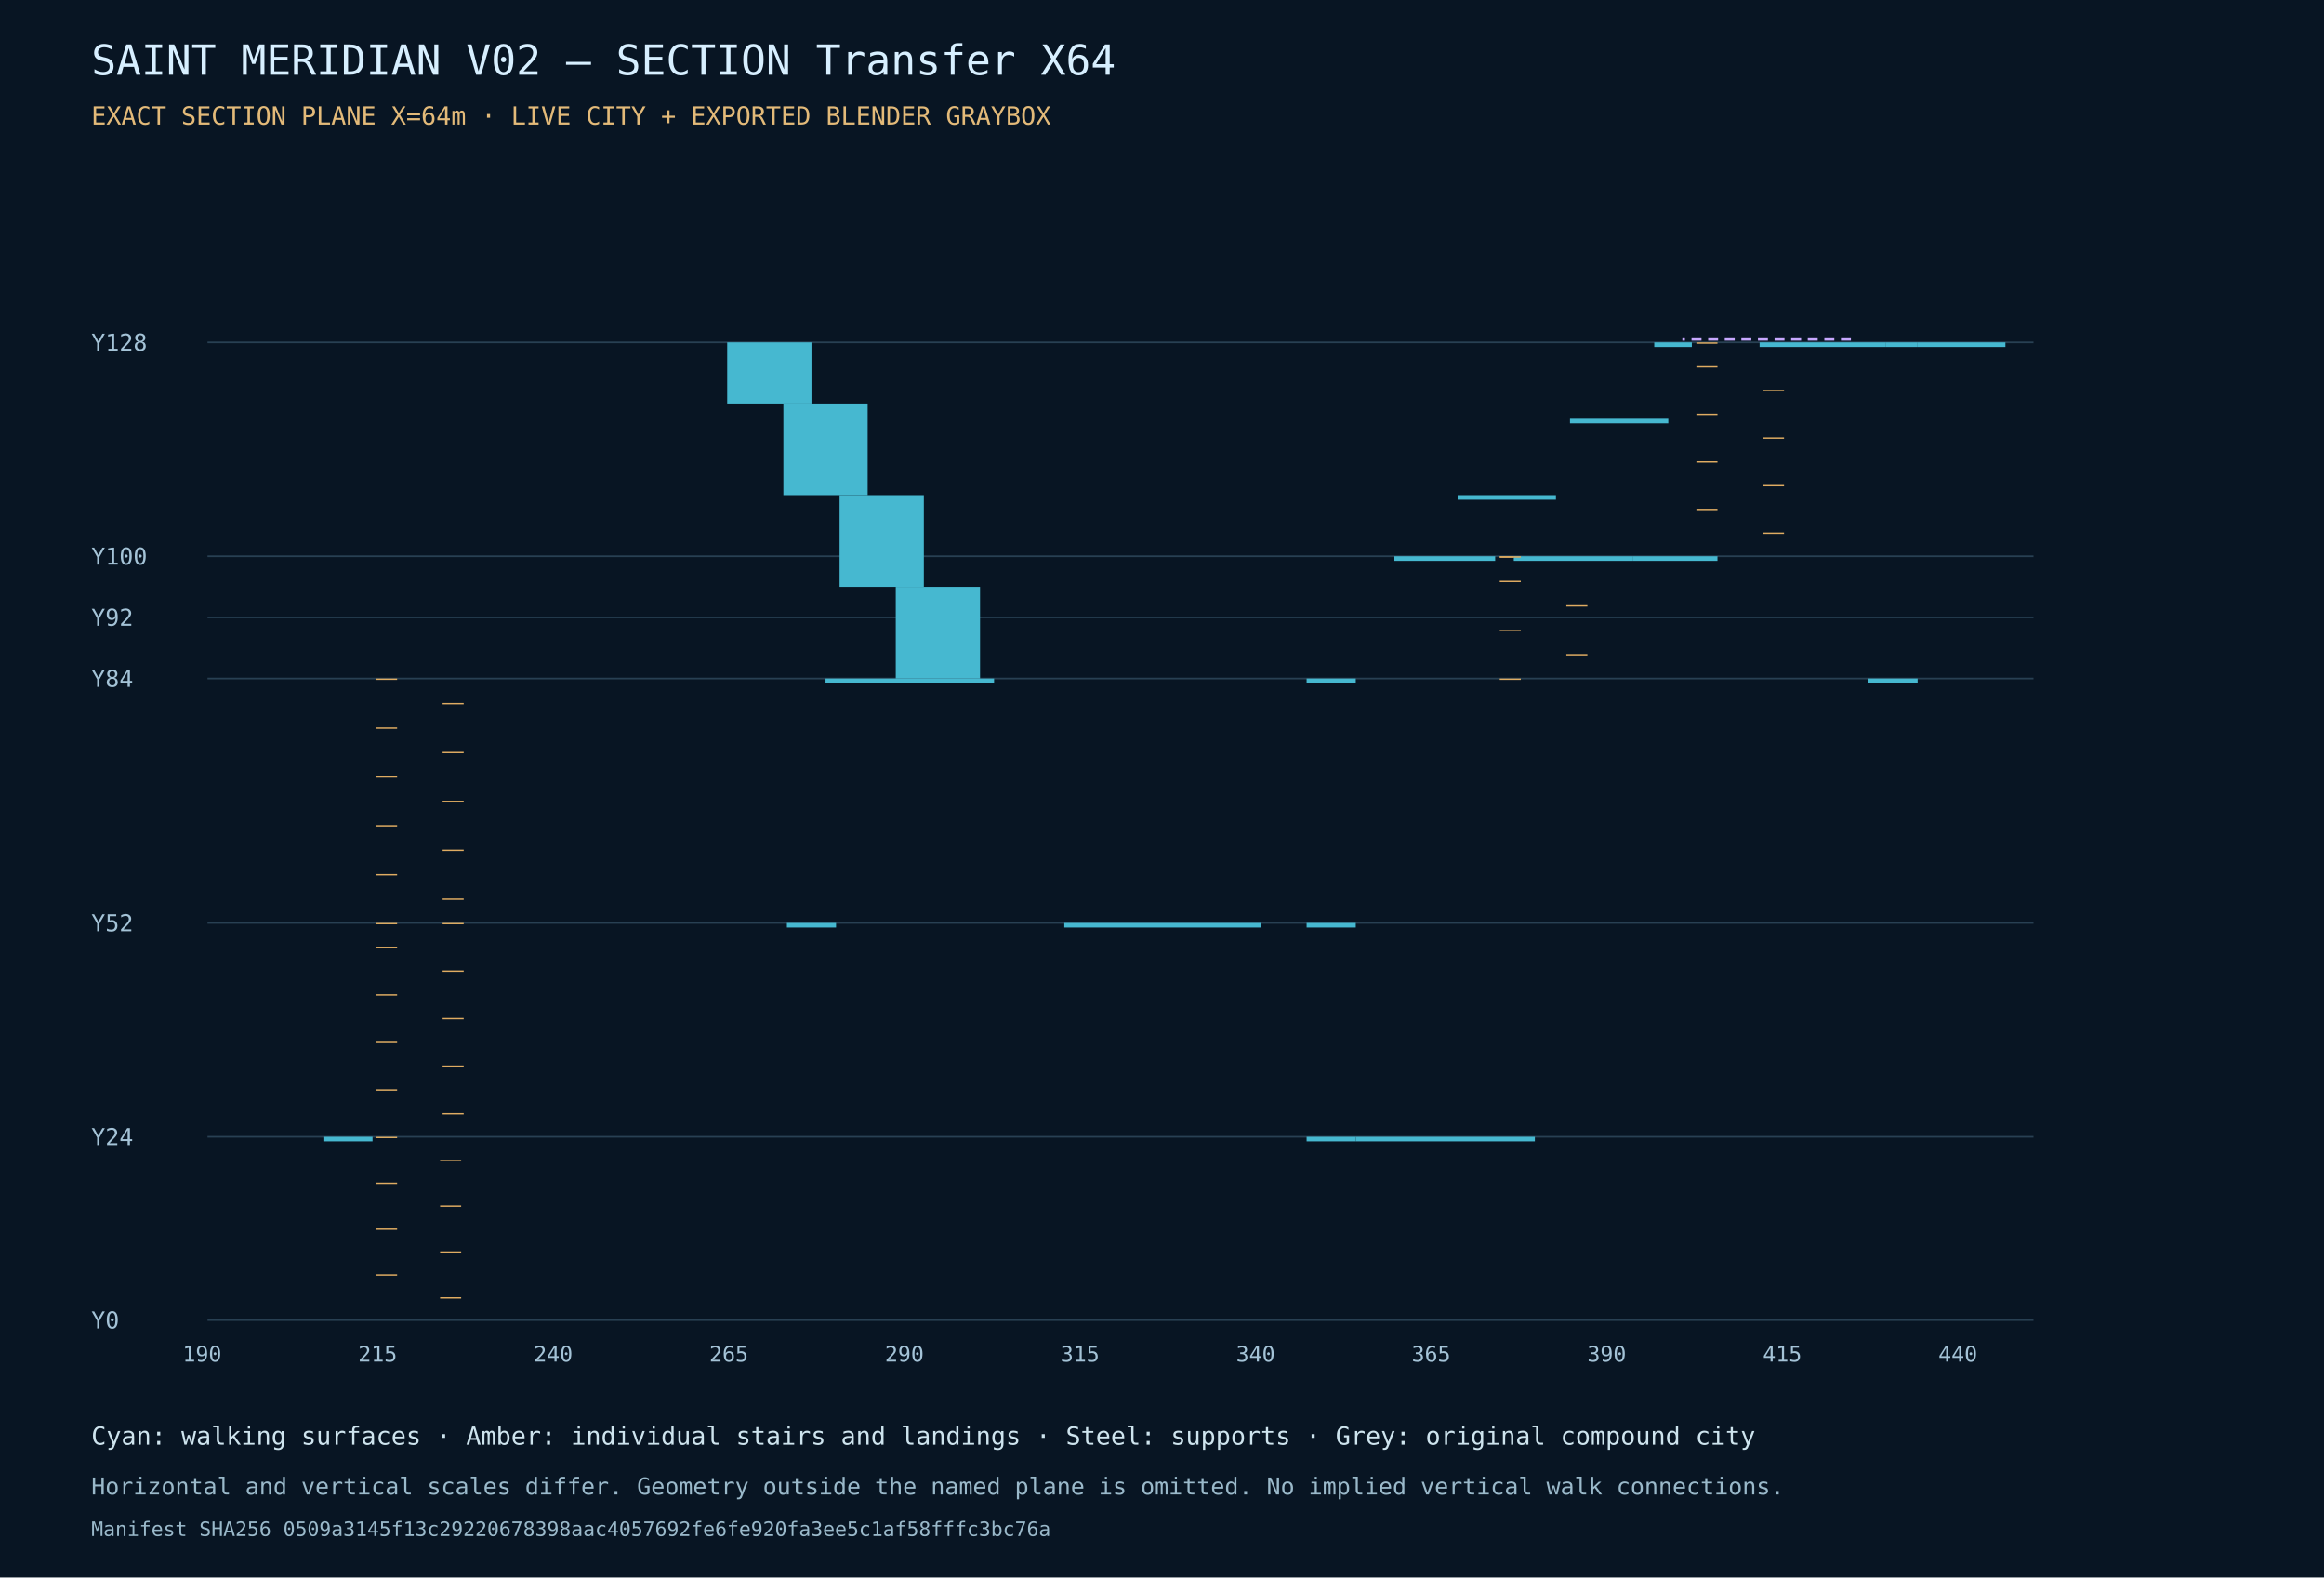
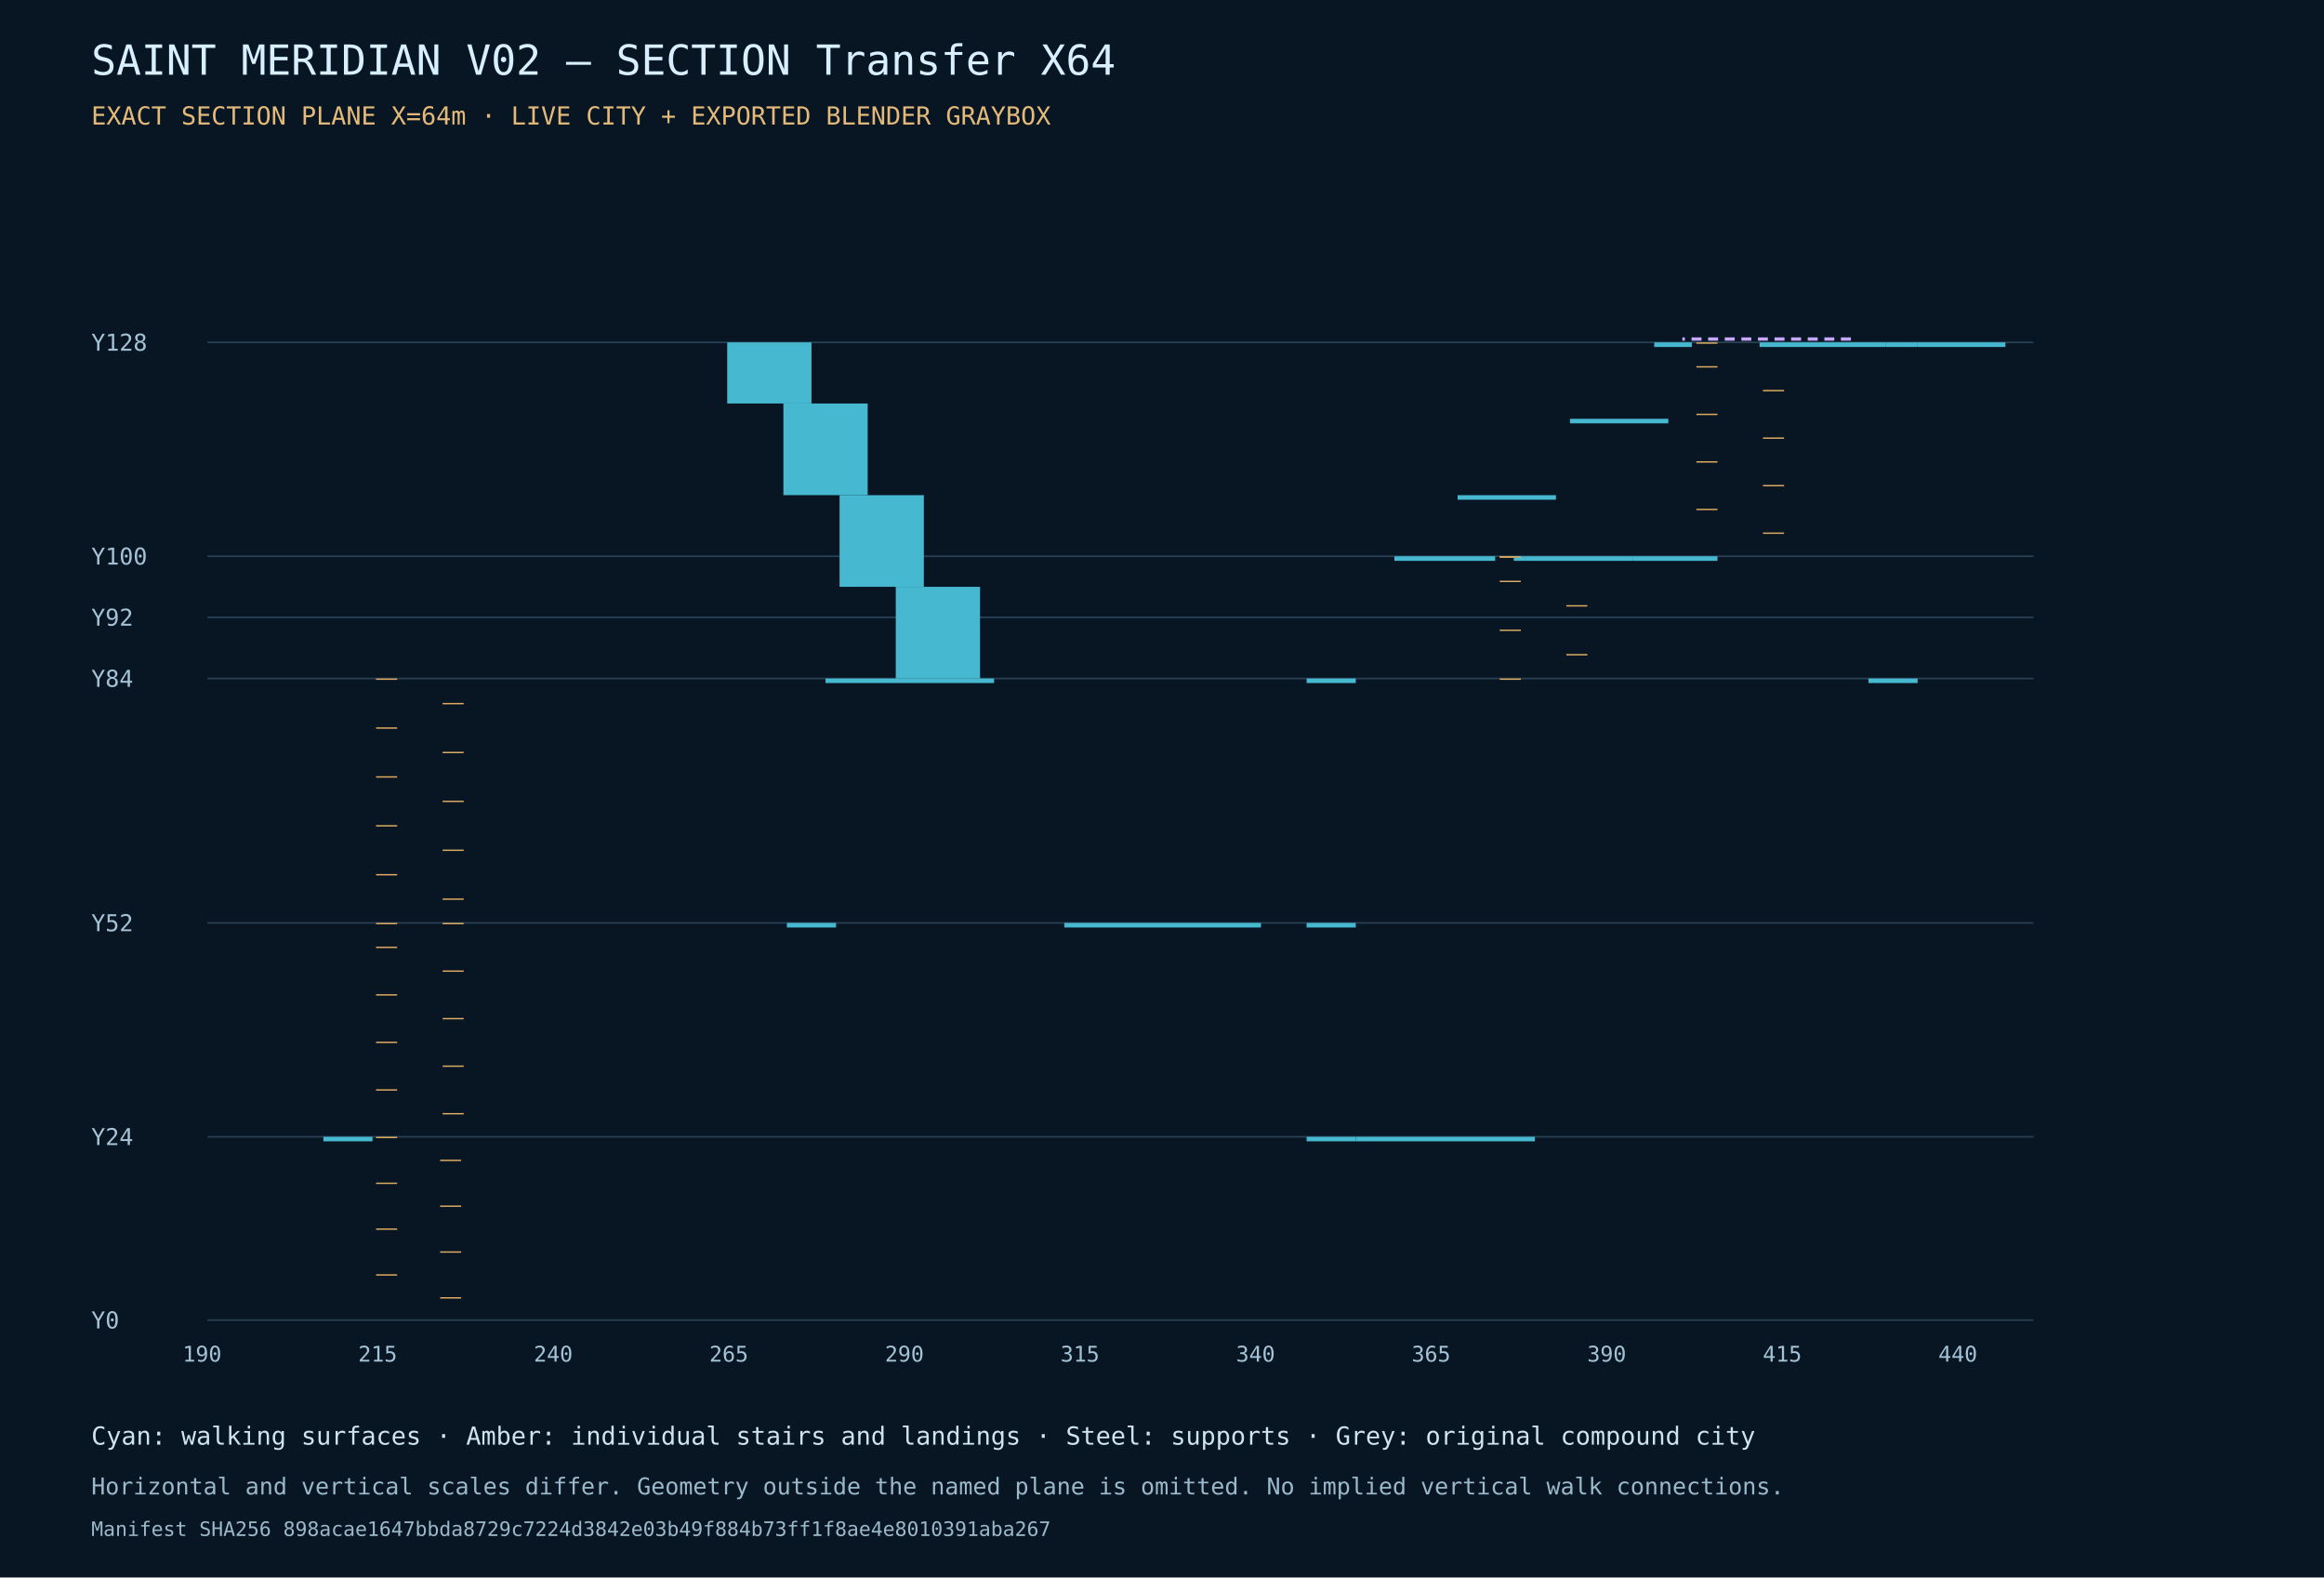
<svg xmlns="http://www.w3.org/2000/svg" width="1400" height="950" viewBox="0 0 1400 950">
  <defs>
    <clipPath id="section">
      <rect x="125" y="105" width="1100" height="690" />
    </clipPath>
  </defs>
  <rect width="1400" height="950" fill="#081523" />
  <text x="55" y="45" fill="#d7efff" font-family="monospace" font-size="25">SAINT MERIDIAN V02 — SECTION Transfer X64</text>
  <text x="55" y="75" fill="#e3ba79" font-family="monospace" font-size="15">EXACT SECTION PLANE X=64m · LIVE CITY + EXPORTED BLENDER GRAYBOX</text>
  <path d="M125 795.0H1225" stroke="#284053" stroke-width="1" />
  <text x="55" y="800.0" fill="#a4c3d7" font-family="monospace" font-size="14">Y0</text>
  <path d="M125 684.6H1225" stroke="#284053" stroke-width="1" />
  <text x="55" y="689.6" fill="#a4c3d7" font-family="monospace" font-size="14">Y24</text>
  <path d="M125 555.8H1225" stroke="#284053" stroke-width="1" />
  <text x="55" y="560.8" fill="#a4c3d7" font-family="monospace" font-size="14">Y52</text>
  <path d="M125 408.6H1225" stroke="#284053" stroke-width="1" />
  <text x="55" y="413.6" fill="#a4c3d7" font-family="monospace" font-size="14">Y84</text>
  <path d="M125 371.8H1225" stroke="#284053" stroke-width="1" />
  <text x="55" y="376.8" fill="#a4c3d7" font-family="monospace" font-size="14">Y92</text>
  <path d="M125 335H1225" stroke="#284053" stroke-width="1" />
  <text x="55" y="340" fill="#a4c3d7" font-family="monospace" font-size="14">Y100</text>
  <path d="M125 206.2H1225" stroke="#284053" stroke-width="1" />
  <text x="55" y="211.2" fill="#a4c3d7" font-family="monospace" font-size="14">Y128</text>
  <g clip-path="url(#section)">
    <rect x="3856.139" y="739.219" width="185.250" height="53.125" fill="#344757" opacity="0.5" />
    <rect x="3856.139" y="739.219" width="9.262" height="53.125" fill="#344757" opacity="0.5" />
    <rect x="3856.757" y="172.905" width="4.940" height="8.500" fill="#344757" opacity="0.5" />
    <rect x="4036.758" y="732.578" width="16.981" height="6.641" fill="#344757" opacity="0.5" />
    <rect x="3856.139" y="181.405" width="123.500" height="557.814" fill="#344757" opacity="0.5" />
    <rect x="3979.639" y="181.405" width="61.750" height="557.814" fill="#344757" opacity="0.5" />
    <rect x="4036.758" y="744.531" width="1.544" height="42.500" fill="#344757" opacity="0.5" />
    <rect x="-5461.202" y="741.728" width="219.520" height="50.735" fill="#344757" opacity="0.5" />
    <rect x="-5461.202" y="741.728" width="10.976" height="50.735" fill="#344757" opacity="0.5" />
    <rect x="-5460.470" y="200.893" width="5.854" height="8.118" fill="#344757" opacity="0.5" />
    <rect x="-5247.170" y="735.386" width="20.123" height="6.342" fill="#344757" opacity="0.5" />
    <rect x="-5461.202" y="209.011" width="146.347" height="532.717" fill="#344757" opacity="0.5" />
    <rect x="-5314.855" y="209.011" width="73.173" height="532.717" fill="#344757" opacity="0.5" />
    <rect x="-5247.170" y="746.802" width="1.829" height="40.588" fill="#344757" opacity="0.5" />
    <rect x="194.808" y="684.600" width="29.615" height="2.760" fill="#46b8d0" opacity="1" />
    <rect x="787.115" y="684.600" width="29.615" height="2.760" fill="#46b8d0" opacity="1" />
    <rect x="474.038" y="555.800" width="29.615" height="2.760" fill="#46b8d0" opacity="1" />
    <rect x="787.115" y="555.800" width="29.615" height="2.760" fill="#46b8d0" opacity="1" />
    <rect x="787.115" y="408.600" width="29.615" height="2.760" fill="#46b8d0" opacity="1" />
    <rect x="1125.577" y="408.600" width="29.615" height="2.760" fill="#46b8d0" opacity="1" />
    <rect x="816.731" y="684.600" width="107.885" height="2.760" fill="#46b8d0" opacity="1" />
    <rect x="641.154" y="555.800" width="118.462" height="2.760" fill="#46b8d0" opacity="1" />
    <rect x="840.000" y="335.000" width="60.712" height="2.760" fill="#46b8d0" opacity="1" />
    <rect x="918.904" y="335.000" width="64.942" height="2.760" fill="#46b8d0" opacity="1" />
    <rect x="1060.000" y="206.200" width="76.154" height="2.760" fill="#46b8d0" opacity="1" />
    <rect x="911.923" y="335.000" width="6.981" height="2.760" fill="#46b8d0" opacity="1" />
    <rect x="983.846" y="335.000" width="50.769" height="2.760" fill="#46b8d0" opacity="1" />
    <rect x="1136.154" y="206.200" width="19.038" height="2.760" fill="#46b8d0" opacity="1" />
    <rect x="497.308" y="408.600" width="101.538" height="2.760" fill="#46b8d0" opacity="1" />
    <rect x="539.615" y="353.400" width="50.769" height="55.200" fill="#46b8d0" opacity="1" />
    <rect x="505.769" y="298.200" width="50.769" height="55.200" fill="#46b8d0" opacity="1" />
    <rect x="471.923" y="243.000" width="50.769" height="55.200" fill="#46b8d0" opacity="1" />
    <rect x="438.077" y="206.200" width="50.769" height="36.800" fill="#46b8d0" opacity="1" />
    <rect x="1155.192" y="206.200" width="52.885" height="2.760" fill="#46b8d0" opacity="1" />
    <rect x="996.538" y="206.200" width="22.635" height="2.760" fill="#46b8d0" opacity="1" />
    <rect x="945.769" y="252.200" width="59.231" height="2.760" fill="#46b8d0" opacity="1" />
    <rect x="878.077" y="298.200" width="59.231" height="2.760" fill="#46b8d0" opacity="1" />
    <rect x="226.538" y="795.000" width="12.692" height="0.828" fill="#dfac62" opacity="1" />
    <rect x="265.123" y="781.200" width="12.692" height="0.828" fill="#dfac62" opacity="1" />
    <rect x="226.538" y="767.400" width="12.692" height="0.828" fill="#dfac62" opacity="1" />
    <rect x="265.123" y="753.600" width="12.692" height="0.828" fill="#dfac62" opacity="1" />
    <rect x="226.538" y="739.800" width="12.692" height="0.828" fill="#dfac62" opacity="1" />
    <rect x="265.123" y="726.000" width="12.692" height="0.828" fill="#dfac62" opacity="1" />
    <rect x="226.538" y="712.200" width="12.692" height="0.828" fill="#dfac62" opacity="1" />
    <rect x="265.123" y="698.400" width="12.692" height="0.828" fill="#dfac62" opacity="1" />
    <rect x="226.538" y="684.600" width="12.692" height="0.828" fill="#dfac62" opacity="1" />
    <rect x="266.646" y="670.289" width="12.692" height="0.828" fill="#dfac62" opacity="1" />
    <rect x="226.538" y="655.978" width="12.692" height="0.828" fill="#dfac62" opacity="1" />
    <rect x="266.646" y="641.667" width="12.692" height="0.828" fill="#dfac62" opacity="1" />
    <rect x="226.538" y="627.356" width="12.692" height="0.828" fill="#dfac62" opacity="1" />
    <rect x="266.646" y="613.044" width="12.692" height="0.828" fill="#dfac62" opacity="1" />
    <rect x="226.538" y="598.733" width="12.692" height="0.828" fill="#dfac62" opacity="1" />
    <rect x="266.646" y="584.422" width="12.692" height="0.828" fill="#dfac62" opacity="1" />
    <rect x="226.538" y="570.111" width="12.692" height="0.828" fill="#dfac62" opacity="1" />
    <rect x="266.646" y="555.800" width="12.692" height="0.828" fill="#dfac62" opacity="1" />
    <rect x="226.538" y="555.800" width="12.692" height="0.828" fill="#dfac62" opacity="1" />
    <rect x="266.646" y="541.080" width="12.692" height="0.828" fill="#dfac62" opacity="1" />
    <rect x="226.538" y="526.360" width="12.692" height="0.828" fill="#dfac62" opacity="1" />
    <rect x="266.646" y="511.640" width="12.692" height="0.828" fill="#dfac62" opacity="1" />
    <rect x="226.538" y="496.920" width="12.692" height="0.828" fill="#dfac62" opacity="1" />
    <rect x="266.646" y="482.200" width="12.692" height="0.828" fill="#dfac62" opacity="1" />
    <rect x="226.538" y="467.480" width="12.692" height="0.828" fill="#dfac62" opacity="1" />
    <rect x="266.646" y="452.760" width="12.692" height="0.828" fill="#dfac62" opacity="1" />
    <rect x="226.538" y="438.040" width="12.692" height="0.828" fill="#dfac62" opacity="1" />
    <rect x="266.646" y="423.320" width="12.692" height="0.828" fill="#dfac62" opacity="1" />
    <rect x="226.538" y="408.600" width="12.692" height="0.828" fill="#dfac62" opacity="1" />
    <rect x="903.462" y="408.600" width="12.692" height="0.828" fill="#dfac62" opacity="1" />
    <rect x="943.569" y="393.880" width="12.692" height="0.828" fill="#dfac62" opacity="1" />
    <rect x="903.462" y="379.160" width="12.692" height="0.828" fill="#dfac62" opacity="1" />
    <rect x="943.569" y="364.440" width="12.692" height="0.828" fill="#dfac62" opacity="1" />
    <rect x="903.462" y="349.720" width="12.692" height="0.828" fill="#dfac62" opacity="1" />
    <rect x="903.462" y="335.000" width="12.692" height="0.828" fill="#dfac62" opacity="1" />
    <rect x="903.462" y="335.000" width="8.462" height="0.828" fill="#dfac62" opacity="1" />
    <rect x="1062.031" y="320.689" width="12.692" height="0.828" fill="#dfac62" opacity="1" />
    <rect x="1021.923" y="306.378" width="12.692" height="0.828" fill="#dfac62" opacity="1" />
    <rect x="1062.031" y="292.067" width="12.692" height="0.828" fill="#dfac62" opacity="1" />
    <rect x="1021.923" y="277.756" width="12.692" height="0.828" fill="#dfac62" opacity="1" />
    <rect x="1062.031" y="263.444" width="12.692" height="0.828" fill="#dfac62" opacity="1" />
    <rect x="1021.923" y="249.133" width="12.692" height="0.828" fill="#dfac62" opacity="1" />
    <rect x="1062.031" y="234.822" width="12.692" height="0.828" fill="#dfac62" opacity="1" />
    <rect x="1021.923" y="220.511" width="12.692" height="0.828" fill="#dfac62" opacity="1" />
    <rect x="1021.923" y="206.200" width="12.692" height="0.828" fill="#dfac62" opacity="1" />
    <path d="M1115.0 204.176L1013.462 204.176" fill="none" stroke="#c7a8ff" stroke-width="2" stroke-dasharray="6 4" />
  </g>
  <text x="110.0" y="820.0" fill="#a4c3d7" font-family="monospace" font-size="13">190</text>
  <text x="215.769" y="820.0" fill="#a4c3d7" font-family="monospace" font-size="13">215</text>
  <text x="321.538" y="820.0" fill="#a4c3d7" font-family="monospace" font-size="13">240</text>
  <text x="427.308" y="820.0" fill="#a4c3d7" font-family="monospace" font-size="13">265</text>
  <text x="533.077" y="820.0" fill="#a4c3d7" font-family="monospace" font-size="13">290</text>
  <text x="638.846" y="820.0" fill="#a4c3d7" font-family="monospace" font-size="13">315</text>
  <text x="744.615" y="820.0" fill="#a4c3d7" font-family="monospace" font-size="13">340</text>
  <text x="850.385" y="820.0" fill="#a4c3d7" font-family="monospace" font-size="13">365</text>
  <text x="956.154" y="820.0" fill="#a4c3d7" font-family="monospace" font-size="13">390</text>
  <text x="1061.923" y="820.0" fill="#a4c3d7" font-family="monospace" font-size="13">415</text>
  <text x="1167.692" y="820.0" fill="#a4c3d7" font-family="monospace" font-size="13">440</text>
  <text x="55" y="870" fill="#cee4ee" font-family="monospace" font-size="15">Cyan: walking surfaces · Amber: individual stairs and landings · Steel: supports · Grey: original compound city</text>
  <text x="55" y="900" fill="#9ab9ca" font-family="monospace" font-size="14">Horizontal and vertical scales differ. Geometry outside the named plane is omitted. No implied vertical walk connections.</text>
-   <text x="55" y="925" fill="#9ab9ca" font-family="monospace" font-size="12">Manifest SHA256 0509a3145f13c29220678398aac4057692fe6fe920fa3ee5c1af58fffc3bc76a</text>
+   <text x="55" y="925" fill="#9ab9ca" font-family="monospace" font-size="12">Manifest SHA256 898acae1647bbda8729c7224d3842e03b49f884b73ff1f8ae4e8010391aba267</text>
</svg>
